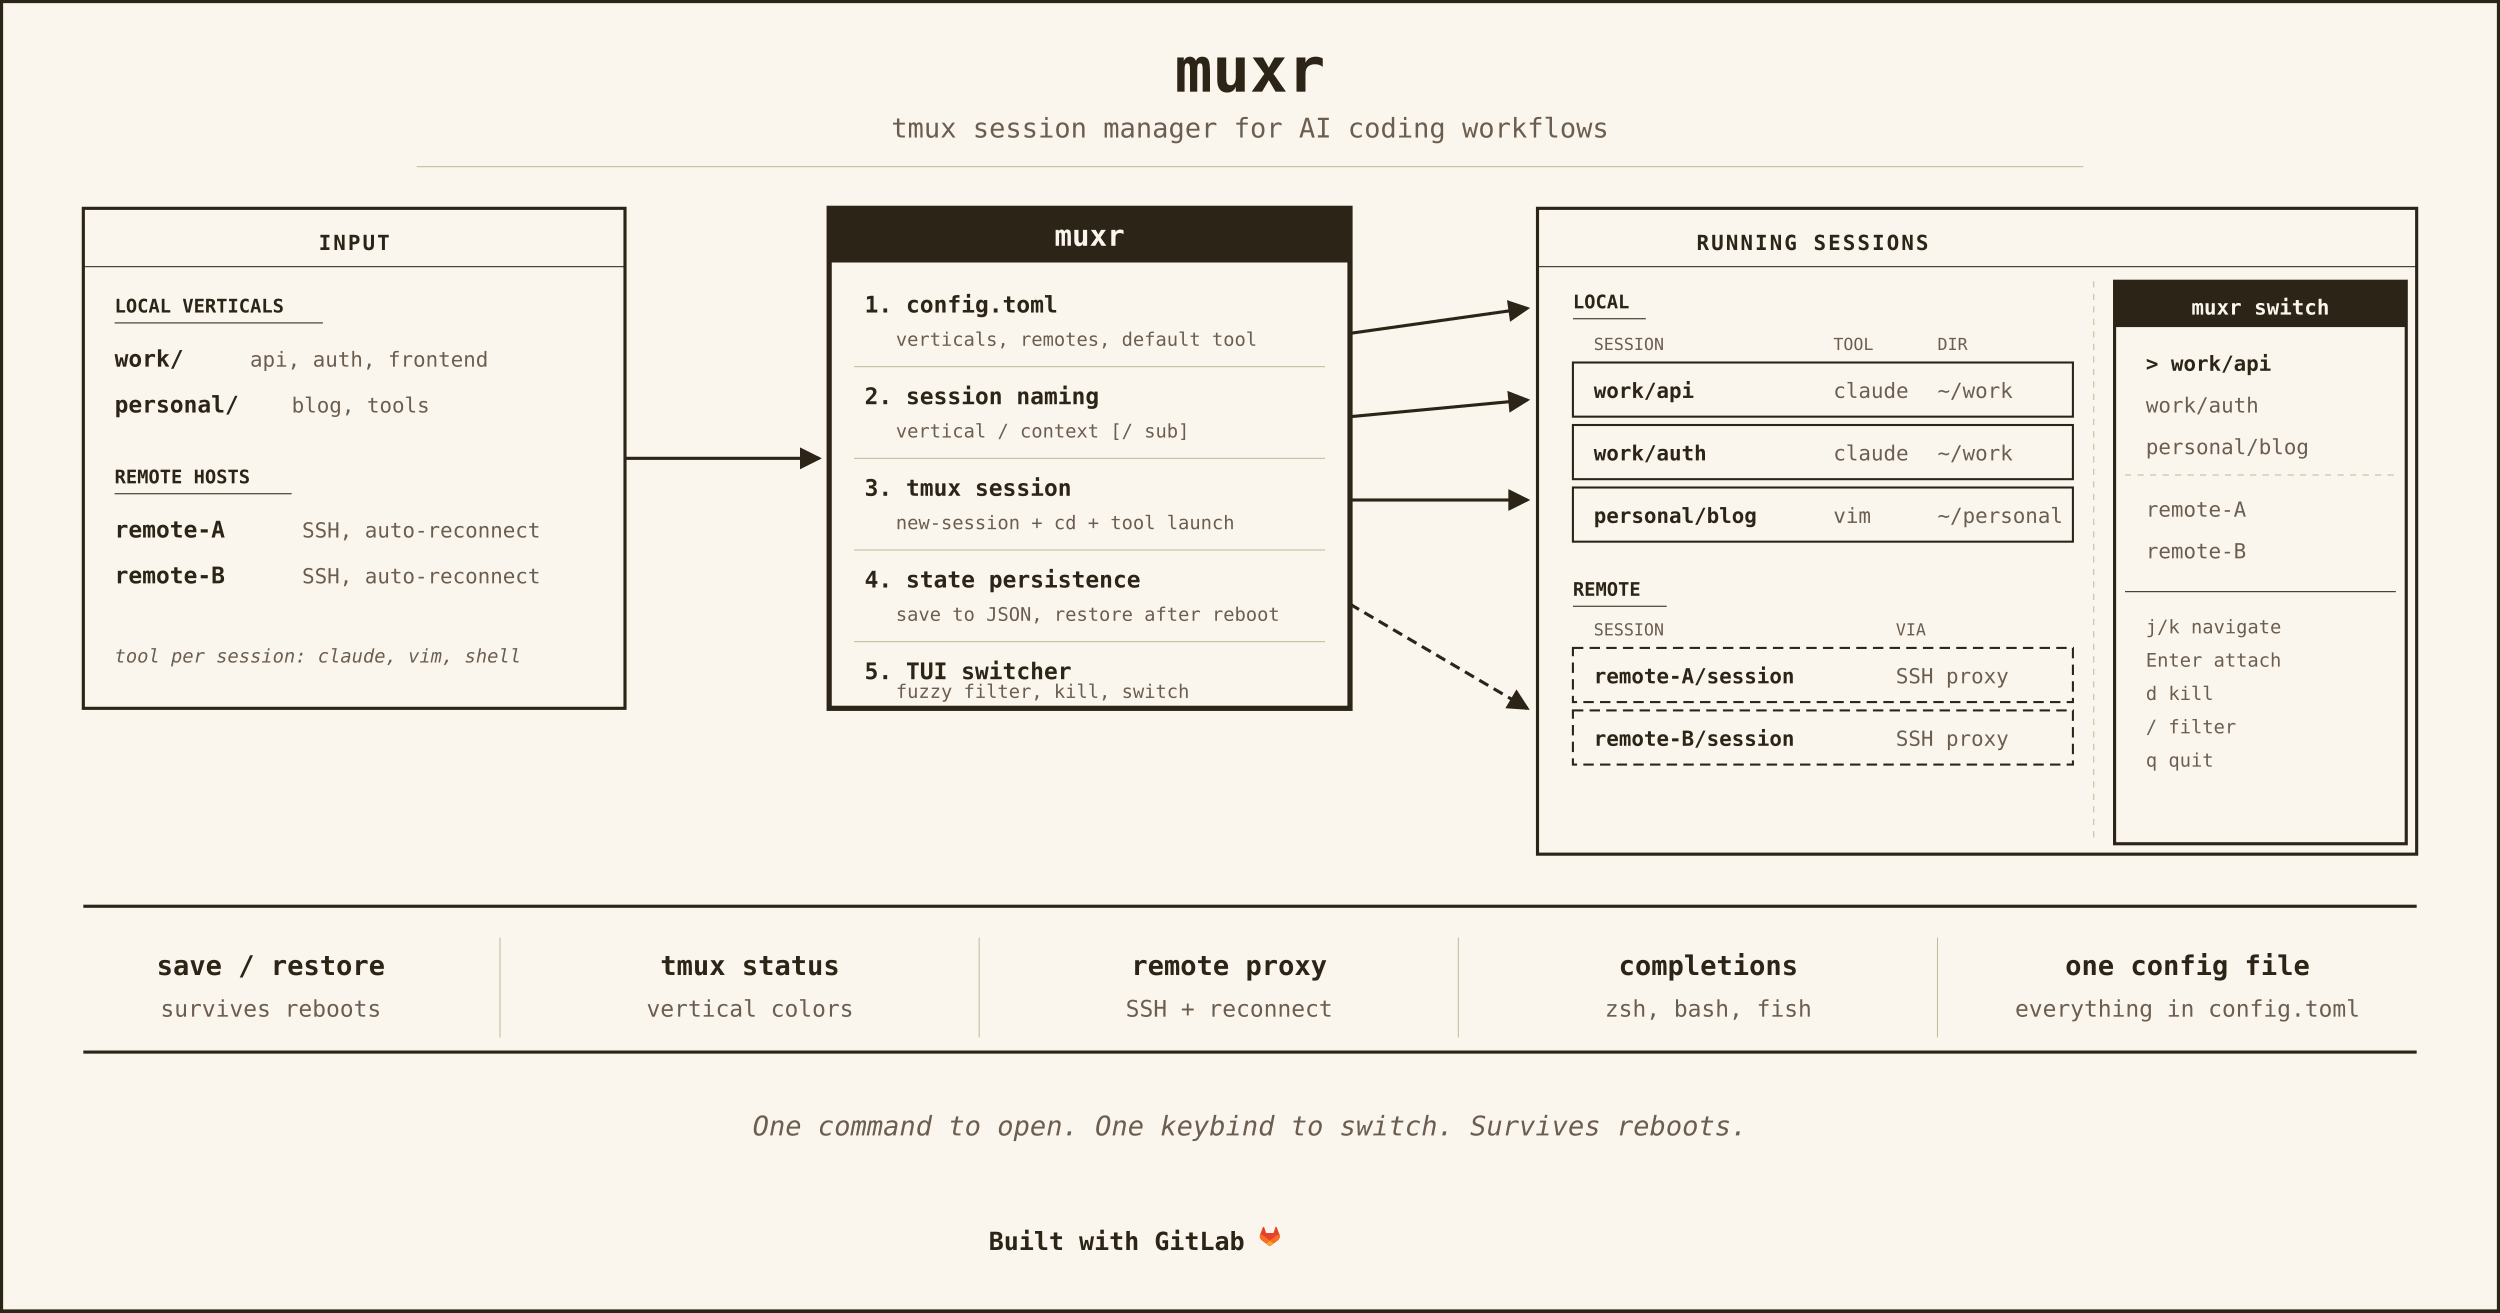
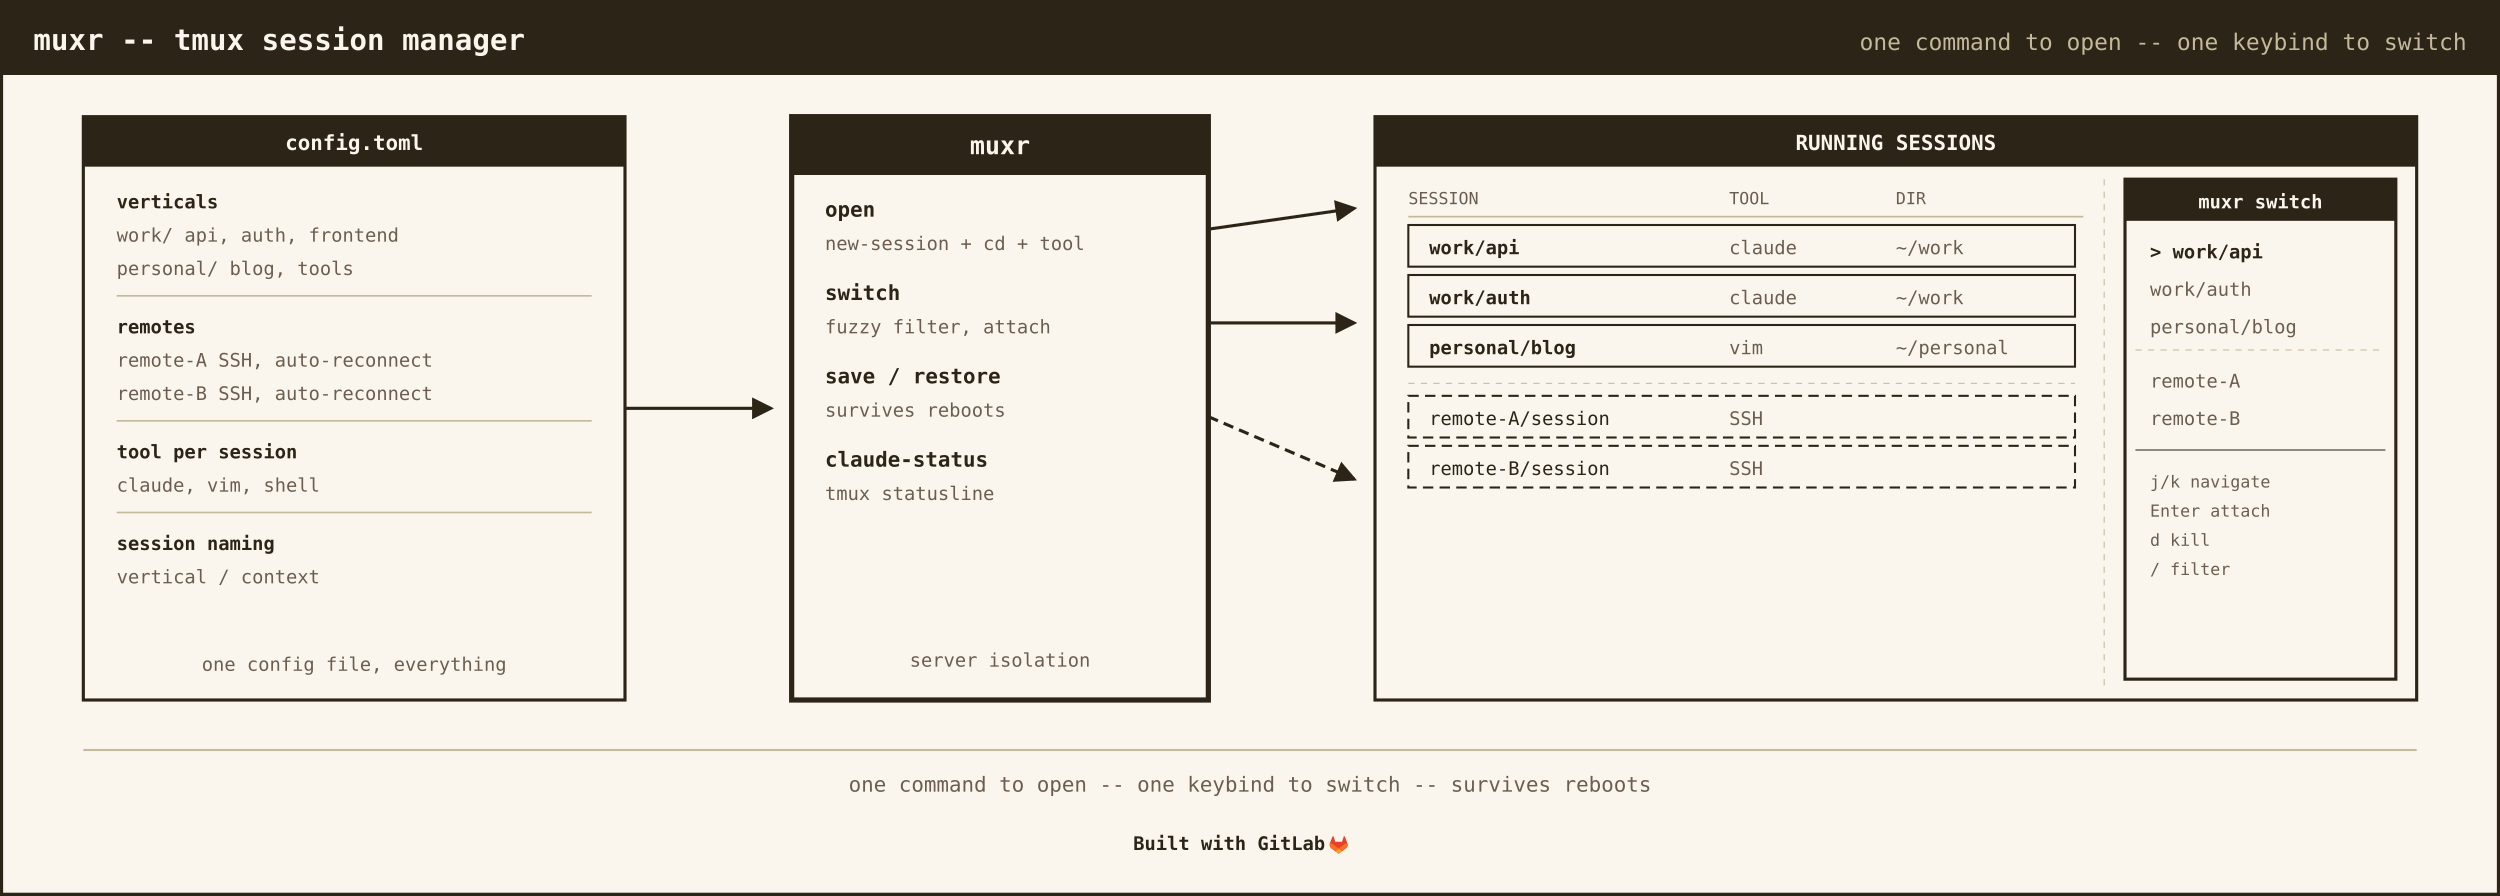
- <svg xmlns="http://www.w3.org/2000/svg" viewBox="0 0 1200 630">
+ <svg xmlns="http://www.w3.org/2000/svg" viewBox="0 0 1200 430">
  <defs>
    <marker id="a" markerWidth="7" markerHeight="7" refX="6" refY="3.5" orient="auto">
      <polygon points="0,0 7,3.5 0,7" fill="#2c2417" />
    </marker>
  </defs>
-   <rect x="0" y="0" width="1200" height="630" rx="0" fill="#faf6ed" stroke="#2c2417" stroke-width="3" />
-   <text x="600" y="44" text-anchor="middle" fill="#2c2417" font-family="monospace" font-size="30" font-weight="800">muxr</text>
-   <text x="600" y="66" text-anchor="middle" fill="#6b5d4f" font-family="monospace" font-size="13">tmux session manager for AI coding workflows</text>
-   <line x1="200" y1="80" x2="1000" y2="80" stroke="#c4b99a" stroke-width="0.5" />
-   <rect x="40" y="100" width="260" height="240" rx="0" fill="none" stroke="#2c2417" stroke-width="1.5" />
-   <text x="170" y="120" text-anchor="middle" fill="#2c2417" font-family="monospace" font-size="10" font-weight="700" letter-spacing="0.1em">INPUT</text>
-   <line x1="40" y1="128" x2="300" y2="128" stroke="#2c2417" stroke-width="0.5" />
-   <text x="55" y="150" fill="#2c2417" font-family="monospace" font-size="9" font-weight="700">LOCAL VERTICALS</text>
-   <line x1="55" y1="155" x2="155" y2="155" stroke="#2c2417" stroke-width="0.5" />
-   <text x="55" y="176" fill="#2c2417" font-family="monospace" font-size="11" font-weight="600">work/</text>
-   <text x="120" y="176" fill="#6b5d4f" font-family="monospace" font-size="10">api, auth, frontend</text>
-   <text x="55" y="198" fill="#2c2417" font-family="monospace" font-size="11" font-weight="600">personal/</text>
-   <text x="140" y="198" fill="#6b5d4f" font-family="monospace" font-size="10">blog, tools</text>
-   <text x="55" y="232" fill="#2c2417" font-family="monospace" font-size="9" font-weight="700">REMOTE HOSTS</text>
-   <line x1="55" y1="237" x2="140" y2="237" stroke="#2c2417" stroke-width="0.5" />
-   <text x="55" y="258" fill="#2c2417" font-family="monospace" font-size="11" font-weight="600">remote-A</text>
-   <text x="145" y="258" fill="#6b5d4f" font-family="monospace" font-size="10">SSH, auto-reconnect</text>
-   <text x="55" y="280" fill="#2c2417" font-family="monospace" font-size="11" font-weight="600">remote-B</text>
-   <text x="145" y="280" fill="#6b5d4f" font-family="monospace" font-size="10">SSH, auto-reconnect</text>
-   <text x="55" y="318" fill="#6b5d4f" font-family="monospace" font-size="9" font-style="italic">tool per session: claude, vim, shell</text>
-   <line x1="300" y1="220" x2="393" y2="220" stroke="#2c2417" stroke-width="1.5" marker-end="url(#a)" />
-   <rect x="398" y="100" width="250" height="240" rx="0" fill="none" stroke="#2c2417" stroke-width="2.5" />
-   <rect x="398" y="100" width="250" height="26" rx="0" fill="#2c2417" />
-   <text x="523" y="118" text-anchor="middle" fill="#faf6ed" font-family="monospace" font-size="14" font-weight="800">muxr</text>
-   <text x="415" y="150" fill="#2c2417" font-family="monospace" font-size="11" font-weight="700">1. config.toml</text>
-   <text x="430" y="166" fill="#6b5d4f" font-family="monospace" font-size="9">verticals, remotes, default tool</text>
-   <line x1="410" y1="176" x2="636" y2="176" stroke="#c4b99a" stroke-width="0.5" />
-   <text x="415" y="194" fill="#2c2417" font-family="monospace" font-size="11" font-weight="700">2. session naming</text>
-   <text x="430" y="210" fill="#6b5d4f" font-family="monospace" font-size="9">vertical / context [/ sub]</text>
-   <line x1="410" y1="220" x2="636" y2="220" stroke="#c4b99a" stroke-width="0.5" />
-   <text x="415" y="238" fill="#2c2417" font-family="monospace" font-size="11" font-weight="700">3. tmux session</text>
-   <text x="430" y="254" fill="#6b5d4f" font-family="monospace" font-size="9">new-session + cd + tool launch</text>
-   <line x1="410" y1="264" x2="636" y2="264" stroke="#c4b99a" stroke-width="0.5" />
-   <text x="415" y="282" fill="#2c2417" font-family="monospace" font-size="11" font-weight="700">4. state persistence</text>
-   <text x="430" y="298" fill="#6b5d4f" font-family="monospace" font-size="9">save to JSON, restore after reboot</text>
-   <line x1="410" y1="308" x2="636" y2="308" stroke="#c4b99a" stroke-width="0.5" />
-   <text x="415" y="326" fill="#2c2417" font-family="monospace" font-size="11" font-weight="700">5. TUI switcher</text>
-   <text x="430" y="335" fill="#6b5d4f" font-family="monospace" font-size="9">fuzzy filter, kill, switch</text>
-   <line x1="648" y1="160" x2="733" y2="148" stroke="#2c2417" stroke-width="1.5" marker-end="url(#a)" />
-   <line x1="648" y1="200" x2="733" y2="192" stroke="#2c2417" stroke-width="1.5" marker-end="url(#a)" />
-   <line x1="648" y1="240" x2="733" y2="240" stroke="#2c2417" stroke-width="1.5" marker-end="url(#a)" />
-   <line x1="648" y1="290" x2="733" y2="340" stroke="#2c2417" stroke-width="1.5" stroke-dasharray="5,3" marker-end="url(#a)" />
-   <rect x="738" y="100" width="422" height="310" rx="0" fill="none" stroke="#2c2417" stroke-width="1.5" />
-   <text x="870" y="120" text-anchor="middle" fill="#2c2417" font-family="monospace" font-size="10" font-weight="700" letter-spacing="0.1em">RUNNING SESSIONS</text>
-   <line x1="738" y1="128" x2="1160" y2="128" stroke="#2c2417" stroke-width="0.5" />
-   <text x="755" y="148" fill="#2c2417" font-family="monospace" font-size="9" font-weight="700">LOCAL</text>
-   <line x1="755" y1="153" x2="790" y2="153" stroke="#2c2417" stroke-width="0.5" />
-   <text x="765" y="168" fill="#6b5d4f" font-family="monospace" font-size="8">SESSION</text>
-   <text x="880" y="168" fill="#6b5d4f" font-family="monospace" font-size="8">TOOL</text>
-   <text x="930" y="168" fill="#6b5d4f" font-family="monospace" font-size="8">DIR</text>
-   <rect x="755" y="174" width="240" height="26" rx="0" fill="none" stroke="#2c2417" stroke-width="1" />
-   <text x="765" y="191" fill="#2c2417" font-family="monospace" font-size="10" font-weight="700">work/api</text>
-   <text x="880" y="191" fill="#6b5d4f" font-family="monospace" font-size="10">claude</text>
-   <text x="930" y="191" fill="#6b5d4f" font-family="monospace" font-size="10">~/work</text>
-   <rect x="755" y="204" width="240" height="26" rx="0" fill="none" stroke="#2c2417" stroke-width="1" />
-   <text x="765" y="221" fill="#2c2417" font-family="monospace" font-size="10" font-weight="700">work/auth</text>
-   <text x="880" y="221" fill="#6b5d4f" font-family="monospace" font-size="10">claude</text>
-   <text x="930" y="221" fill="#6b5d4f" font-family="monospace" font-size="10">~/work</text>
-   <rect x="755" y="234" width="240" height="26" rx="0" fill="none" stroke="#2c2417" stroke-width="1" />
-   <text x="765" y="251" fill="#2c2417" font-family="monospace" font-size="10" font-weight="700">personal/blog</text>
-   <text x="880" y="251" fill="#6b5d4f" font-family="monospace" font-size="10">vim</text>
-   <text x="930" y="251" fill="#6b5d4f" font-family="monospace" font-size="10">~/personal</text>
-   <text x="755" y="286" fill="#2c2417" font-family="monospace" font-size="9" font-weight="700">REMOTE</text>
-   <line x1="755" y1="291" x2="800" y2="291" stroke="#2c2417" stroke-width="0.5" />
-   <text x="765" y="305" fill="#6b5d4f" font-family="monospace" font-size="8">SESSION</text>
-   <text x="910" y="305" fill="#6b5d4f" font-family="monospace" font-size="8">VIA</text>
-   <rect x="755" y="311" width="240" height="26" rx="0" fill="none" stroke="#2c2417" stroke-width="1" stroke-dasharray="5,3" />
-   <text x="765" y="328" fill="#2c2417" font-family="monospace" font-size="10" font-weight="700">remote-A/session</text>
-   <text x="910" y="328" fill="#6b5d4f" font-family="monospace" font-size="10">SSH proxy</text>
-   <rect x="755" y="341" width="240" height="26" rx="0" fill="none" stroke="#2c2417" stroke-width="1" stroke-dasharray="5,3" />
-   <text x="765" y="358" fill="#2c2417" font-family="monospace" font-size="10" font-weight="700">remote-B/session</text>
-   <text x="910" y="358" fill="#6b5d4f" font-family="monospace" font-size="10">SSH proxy</text>
-   <line x1="1005" y1="135" x2="1005" y2="405" stroke="#c4b99a" stroke-width="0.5" stroke-dasharray="3,3" />
-   <rect x="1015" y="135" width="140" height="270" rx="0" fill="none" stroke="#2c2417" stroke-width="1.5" />
-   <rect x="1015" y="135" width="140" height="22" rx="0" fill="#2c2417" />
-   <text x="1085" y="151" text-anchor="middle" fill="#faf6ed" font-family="monospace" font-size="10" font-weight="700">muxr switch</text>
-   <text x="1030" y="178" fill="#2c2417" font-family="monospace" font-size="10" font-weight="700">&gt; work/api</text>
-   <text x="1030" y="198" fill="#6b5d4f" font-family="monospace" font-size="10">  work/auth</text>
-   <text x="1030" y="218" fill="#6b5d4f" font-family="monospace" font-size="10">  personal/blog</text>
-   <line x1="1020" y1="228" x2="1150" y2="228" stroke="#c4b99a" stroke-width="0.5" stroke-dasharray="3,3" />
-   <text x="1030" y="248" fill="#6b5d4f" font-family="monospace" font-size="10">  remote-A</text>
-   <text x="1030" y="268" fill="#6b5d4f" font-family="monospace" font-size="10">  remote-B</text>
-   <line x1="1020" y1="284" x2="1150" y2="284" stroke="#2c2417" stroke-width="0.5" />
-   <text x="1030" y="304" fill="#6b5d4f" font-family="monospace" font-size="9">j/k  navigate</text>
-   <text x="1030" y="320" fill="#6b5d4f" font-family="monospace" font-size="9">Enter  attach</text>
-   <text x="1030" y="336" fill="#6b5d4f" font-family="monospace" font-size="9">d    kill</text>
-   <text x="1030" y="352" fill="#6b5d4f" font-family="monospace" font-size="9">/    filter</text>
-   <text x="1030" y="368" fill="#6b5d4f" font-family="monospace" font-size="9">q    quit</text>
-   <line x1="40" y1="435" x2="1160" y2="435" stroke="#2c2417" stroke-width="1.5" />
-   <text x="130" y="468" text-anchor="middle" fill="#2c2417" font-family="monospace" font-size="13" font-weight="700">save / restore</text>
-   <text x="130" y="488" text-anchor="middle" fill="#6b5d4f" font-family="monospace" font-size="11">survives reboots</text>
-   <line x1="240" y1="450" x2="240" y2="498" stroke="#c4b99a" stroke-width="0.5" />
-   <text x="360" y="468" text-anchor="middle" fill="#2c2417" font-family="monospace" font-size="13" font-weight="700">tmux status</text>
-   <text x="360" y="488" text-anchor="middle" fill="#6b5d4f" font-family="monospace" font-size="11">vertical colors</text>
-   <line x1="470" y1="450" x2="470" y2="498" stroke="#c4b99a" stroke-width="0.5" />
-   <text x="590" y="468" text-anchor="middle" fill="#2c2417" font-family="monospace" font-size="13" font-weight="700">remote proxy</text>
-   <text x="590" y="488" text-anchor="middle" fill="#6b5d4f" font-family="monospace" font-size="11">SSH + reconnect</text>
-   <line x1="700" y1="450" x2="700" y2="498" stroke="#c4b99a" stroke-width="0.5" />
-   <text x="820" y="468" text-anchor="middle" fill="#2c2417" font-family="monospace" font-size="13" font-weight="700">completions</text>
-   <text x="820" y="488" text-anchor="middle" fill="#6b5d4f" font-family="monospace" font-size="11">zsh, bash, fish</text>
-   <line x1="930" y1="450" x2="930" y2="498" stroke="#c4b99a" stroke-width="0.5" />
-   <text x="1050" y="468" text-anchor="middle" fill="#2c2417" font-family="monospace" font-size="13" font-weight="700">one config file</text>
-   <text x="1050" y="488" text-anchor="middle" fill="#6b5d4f" font-family="monospace" font-size="11">everything in config.toml</text>
-   <line x1="40" y1="505" x2="1160" y2="505" stroke="#2c2417" stroke-width="1.5" />
-   <text x="600" y="545" text-anchor="middle" fill="#6b5d4f" font-family="monospace" font-size="13" font-style="italic">One command to open. One keybind to switch. Survives reboots.</text>
-   <text x="536" y="600" text-anchor="middle" fill="#2c2417" font-family="monospace" font-size="12" font-weight="600">Built with GitLab</text>
-   <g transform="translate(600, 584) scale(0.05)">
+   <rect x="0" y="0" width="1200" height="430" fill="#faf6ed" stroke="#2c2417" stroke-width="3" />
+   <rect x="0" y="0" width="1200" height="36" fill="#2c2417" />
+   <text x="16" y="24" font-family="'IBM Plex Mono', monospace" font-size="14" fill="#faf6ed" font-weight="bold">muxr -- tmux session manager</text>
+   <text x="1184" y="24" font-family="'IBM Plex Mono', monospace" font-size="11" fill="#c4b99a" text-anchor="end">one command to open -- one keybind to switch</text>
+   <rect x="40" y="56" width="260" height="280" fill="none" stroke="#2c2417" stroke-width="1.5" />
+   <rect x="40" y="56" width="260" height="24" fill="#2c2417" />
+   <text x="170" y="72" font-family="'IBM Plex Mono', monospace" font-size="10" fill="#faf6ed" text-anchor="middle" font-weight="bold">config.toml</text>
+   <text x="56" y="100" font-family="'IBM Plex Mono', monospace" font-size="9" fill="#2c2417" font-weight="bold">verticals</text>
+   <text x="56" y="116" font-family="'IBM Plex Mono', monospace" font-size="9" fill="#6b5d4f">  work/  api, auth, frontend</text>
+   <text x="56" y="132" font-family="'IBM Plex Mono', monospace" font-size="9" fill="#6b5d4f">  personal/  blog, tools</text>
+   <line x1="56" y1="142" x2="284" y2="142" stroke="#c4b99a" stroke-width="0.8" />
+   <text x="56" y="160" font-family="'IBM Plex Mono', monospace" font-size="9" fill="#2c2417" font-weight="bold">remotes</text>
+   <text x="56" y="176" font-family="'IBM Plex Mono', monospace" font-size="9" fill="#6b5d4f">  remote-A  SSH, auto-reconnect</text>
+   <text x="56" y="192" font-family="'IBM Plex Mono', monospace" font-size="9" fill="#6b5d4f">  remote-B  SSH, auto-reconnect</text>
+   <line x1="56" y1="202" x2="284" y2="202" stroke="#c4b99a" stroke-width="0.8" />
+   <text x="56" y="220" font-family="'IBM Plex Mono', monospace" font-size="9" fill="#2c2417" font-weight="bold">tool per session</text>
+   <text x="56" y="236" font-family="'IBM Plex Mono', monospace" font-size="9" fill="#6b5d4f">  claude, vim, shell</text>
+   <line x1="56" y1="246" x2="284" y2="246" stroke="#c4b99a" stroke-width="0.8" />
+   <text x="56" y="264" font-family="'IBM Plex Mono', monospace" font-size="9" fill="#2c2417" font-weight="bold">session naming</text>
+   <text x="56" y="280" font-family="'IBM Plex Mono', monospace" font-size="9" fill="#6b5d4f">  vertical / context</text>
+   <text x="170" y="322" font-family="'IBM Plex Mono', monospace" font-size="9" fill="#6b5d4f" text-anchor="middle">one config file, everything</text>
+   <line x1="300" y1="196" x2="370" y2="196" stroke="#2c2417" stroke-width="1.5" marker-end="url(#a)" />
+   <rect x="380" y="56" width="200" height="280" fill="none" stroke="#2c2417" stroke-width="2.5" />
+   <rect x="380" y="56" width="200" height="28" fill="#2c2417" />
+   <text x="480" y="74" font-family="'IBM Plex Mono', monospace" font-size="12" fill="#faf6ed" text-anchor="middle" font-weight="bold">muxr</text>
+   <text x="396" y="104" font-family="'IBM Plex Mono', monospace" font-size="10" fill="#2c2417" font-weight="bold">open</text>
+   <text x="396" y="120" font-family="'IBM Plex Mono', monospace" font-size="9" fill="#6b5d4f">  new-session + cd + tool</text>
+   <text x="396" y="144" font-family="'IBM Plex Mono', monospace" font-size="10" fill="#2c2417" font-weight="bold">switch</text>
+   <text x="396" y="160" font-family="'IBM Plex Mono', monospace" font-size="9" fill="#6b5d4f">  fuzzy filter, attach</text>
+   <text x="396" y="184" font-family="'IBM Plex Mono', monospace" font-size="10" fill="#2c2417" font-weight="bold">save / restore</text>
+   <text x="396" y="200" font-family="'IBM Plex Mono', monospace" font-size="9" fill="#6b5d4f">  survives reboots</text>
+   <text x="396" y="224" font-family="'IBM Plex Mono', monospace" font-size="10" fill="#2c2417" font-weight="bold">claude-status</text>
+   <text x="396" y="240" font-family="'IBM Plex Mono', monospace" font-size="9" fill="#6b5d4f">  tmux statusline</text>
+   <text x="480" y="320" font-family="'IBM Plex Mono', monospace" font-size="9" fill="#6b5d4f" text-anchor="middle">server isolation</text>
+   <line x1="580" y1="110" x2="650" y2="100" stroke="#2c2417" stroke-width="1.5" marker-end="url(#a)" />
+   <line x1="580" y1="155" x2="650" y2="155" stroke="#2c2417" stroke-width="1.5" marker-end="url(#a)" />
+   <line x1="580" y1="200" x2="650" y2="230" stroke="#2c2417" stroke-width="1.5" stroke-dasharray="5,3" marker-end="url(#a)" />
+   <rect x="660" y="56" width="500" height="280" fill="none" stroke="#2c2417" stroke-width="1.5" />
+   <rect x="660" y="56" width="500" height="24" fill="#2c2417" />
+   <text x="910" y="72" font-family="'IBM Plex Mono', monospace" font-size="10" fill="#faf6ed" text-anchor="middle" font-weight="bold">RUNNING SESSIONS</text>
+   <text x="676" y="98" font-family="'IBM Plex Mono', monospace" font-size="8" fill="#6b5d4f">SESSION</text>
+   <text x="830" y="98" font-family="'IBM Plex Mono', monospace" font-size="8" fill="#6b5d4f">TOOL</text>
+   <text x="910" y="98" font-family="'IBM Plex Mono', monospace" font-size="8" fill="#6b5d4f">DIR</text>
+   <line x1="676" y1="104" x2="1000" y2="104" stroke="#c4b99a" stroke-width="0.8" />
+   <rect x="676" y="108" width="320" height="20" fill="none" stroke="#2c2417" stroke-width="1" />
+   <text x="686" y="122" font-family="'IBM Plex Mono', monospace" font-size="9" fill="#2c2417" font-weight="bold">work/api</text>
+   <text x="830" y="122" font-family="'IBM Plex Mono', monospace" font-size="9" fill="#6b5d4f">claude</text>
+   <text x="910" y="122" font-family="'IBM Plex Mono', monospace" font-size="9" fill="#6b5d4f">~/work</text>
+   <rect x="676" y="132" width="320" height="20" fill="none" stroke="#2c2417" stroke-width="1" />
+   <text x="686" y="146" font-family="'IBM Plex Mono', monospace" font-size="9" fill="#2c2417" font-weight="bold">work/auth</text>
+   <text x="830" y="146" font-family="'IBM Plex Mono', monospace" font-size="9" fill="#6b5d4f">claude</text>
+   <text x="910" y="146" font-family="'IBM Plex Mono', monospace" font-size="9" fill="#6b5d4f">~/work</text>
+   <rect x="676" y="156" width="320" height="20" fill="none" stroke="#2c2417" stroke-width="1" />
+   <text x="686" y="170" font-family="'IBM Plex Mono', monospace" font-size="9" fill="#2c2417" font-weight="bold">personal/blog</text>
+   <text x="830" y="170" font-family="'IBM Plex Mono', monospace" font-size="9" fill="#6b5d4f">vim</text>
+   <text x="910" y="170" font-family="'IBM Plex Mono', monospace" font-size="9" fill="#6b5d4f">~/personal</text>
+   <line x1="676" y1="184" x2="996" y2="184" stroke="#c4b99a" stroke-width="0.5" stroke-dasharray="3,3" />
+   <rect x="676" y="190" width="320" height="20" fill="none" stroke="#2c2417" stroke-width="1" stroke-dasharray="5,3" />
+   <text x="686" y="204" font-family="'IBM Plex Mono', monospace" font-size="9" fill="#2c2417">remote-A/session</text>
+   <text x="830" y="204" font-family="'IBM Plex Mono', monospace" font-size="9" fill="#6b5d4f">SSH</text>
+   <rect x="676" y="214" width="320" height="20" fill="none" stroke="#2c2417" stroke-width="1" stroke-dasharray="5,3" />
+   <text x="686" y="228" font-family="'IBM Plex Mono', monospace" font-size="9" fill="#2c2417">remote-B/session</text>
+   <text x="830" y="228" font-family="'IBM Plex Mono', monospace" font-size="9" fill="#6b5d4f">SSH</text>
+   <line x1="1010" y1="86" x2="1010" y2="330" stroke="#c4b99a" stroke-width="0.5" stroke-dasharray="3,3" />
+   <rect x="1020" y="86" width="130" height="240" fill="none" stroke="#2c2417" stroke-width="1.5" />
+   <rect x="1020" y="86" width="130" height="20" fill="#2c2417" />
+   <text x="1085" y="100" font-family="'IBM Plex Mono', monospace" font-size="9" fill="#faf6ed" text-anchor="middle" font-weight="bold">muxr switch</text>
+   <text x="1032" y="124" font-family="'IBM Plex Mono', monospace" font-size="9" fill="#2c2417" font-weight="bold">&gt; work/api</text>
+   <text x="1032" y="142" font-family="'IBM Plex Mono', monospace" font-size="9" fill="#6b5d4f">  work/auth</text>
+   <text x="1032" y="160" font-family="'IBM Plex Mono', monospace" font-size="9" fill="#6b5d4f">  personal/blog</text>
+   <line x1="1025" y1="168" x2="1145" y2="168" stroke="#c4b99a" stroke-width="0.5" stroke-dasharray="3,3" />
+   <text x="1032" y="186" font-family="'IBM Plex Mono', monospace" font-size="9" fill="#6b5d4f">  remote-A</text>
+   <text x="1032" y="204" font-family="'IBM Plex Mono', monospace" font-size="9" fill="#6b5d4f">  remote-B</text>
+   <line x1="1025" y1="216" x2="1145" y2="216" stroke="#2c2417" stroke-width="0.5" />
+   <text x="1032" y="234" font-family="'IBM Plex Mono', monospace" font-size="8" fill="#6b5d4f">j/k  navigate</text>
+   <text x="1032" y="248" font-family="'IBM Plex Mono', monospace" font-size="8" fill="#6b5d4f">Enter  attach</text>
+   <text x="1032" y="262" font-family="'IBM Plex Mono', monospace" font-size="8" fill="#6b5d4f">d    kill</text>
+   <text x="1032" y="276" font-family="'IBM Plex Mono', monospace" font-size="8" fill="#6b5d4f">/    filter</text>
+   <line x1="40" y1="360" x2="1160" y2="360" stroke="#c4b99a" stroke-width="1" />
+   <text x="600" y="380" font-family="'IBM Plex Mono', monospace" font-size="10" fill="#6b5d4f" text-anchor="middle">one command to open -- one keybind to switch -- survives reboots</text>
+   <text x="590" y="408" text-anchor="middle" fill="#2c2417" font-family="'IBM Plex Mono', monospace" font-size="9" font-weight="600">Built with GitLab</text>
+   <g transform="translate(634, 397) scale(0.045)">
    <path d="M282.83,170.73l-.27-.69-26.14-68.22a6.81,6.81,0,0,0-2.69-3.24,7,7,0,0,0-8,.43,7,7,0,0,0-2.32,3.52l-17.65,54H154.29l-17.65-54A6.86,6.86,0,0,0,134.32,99a7,7,0,0,0-8-.43,6.87,6.87,0,0,0-2.69,3.24L97.44,170l-.26.69a48.54,48.54,0,0,0,16.1,56.1l.09.07.24.17,39.82,29.82,19.7,14.91,12,9.06a8.07,8.07,0,0,0,9.76,0l12-9.06,19.7-14.91,40.06-30,.1-.08A48.56,48.56,0,0,0,282.83,170.73Z" fill="#E24329" />
    <path d="M282.83,170.73l-.27-.69a88.3,88.3,0,0,0-35.15,15.8L190,229.25c19.55,14.79,36.57,27.64,36.57,27.64l40.06-30,.1-.08A48.56,48.56,0,0,0,282.83,170.73Z" fill="#FC6D26" />
    <path d="M153.43,256.89l19.7,14.91,12,9.06a8.07,8.07,0,0,0,9.76,0l12-9.06,19.7-14.91S209.55,244,190,229.25C170.45,244,153.43,256.89,153.43,256.89Z" fill="#FCA326" />
    <path d="M132.58,185.84A88.19,88.19,0,0,0,97.44,170l-.26.69a48.54,48.54,0,0,0,16.1,56.1l.09.07.24.17,39.82,29.82s17-12.85,36.57-27.64Z" fill="#FC6D26" />
  </g>
</svg>
